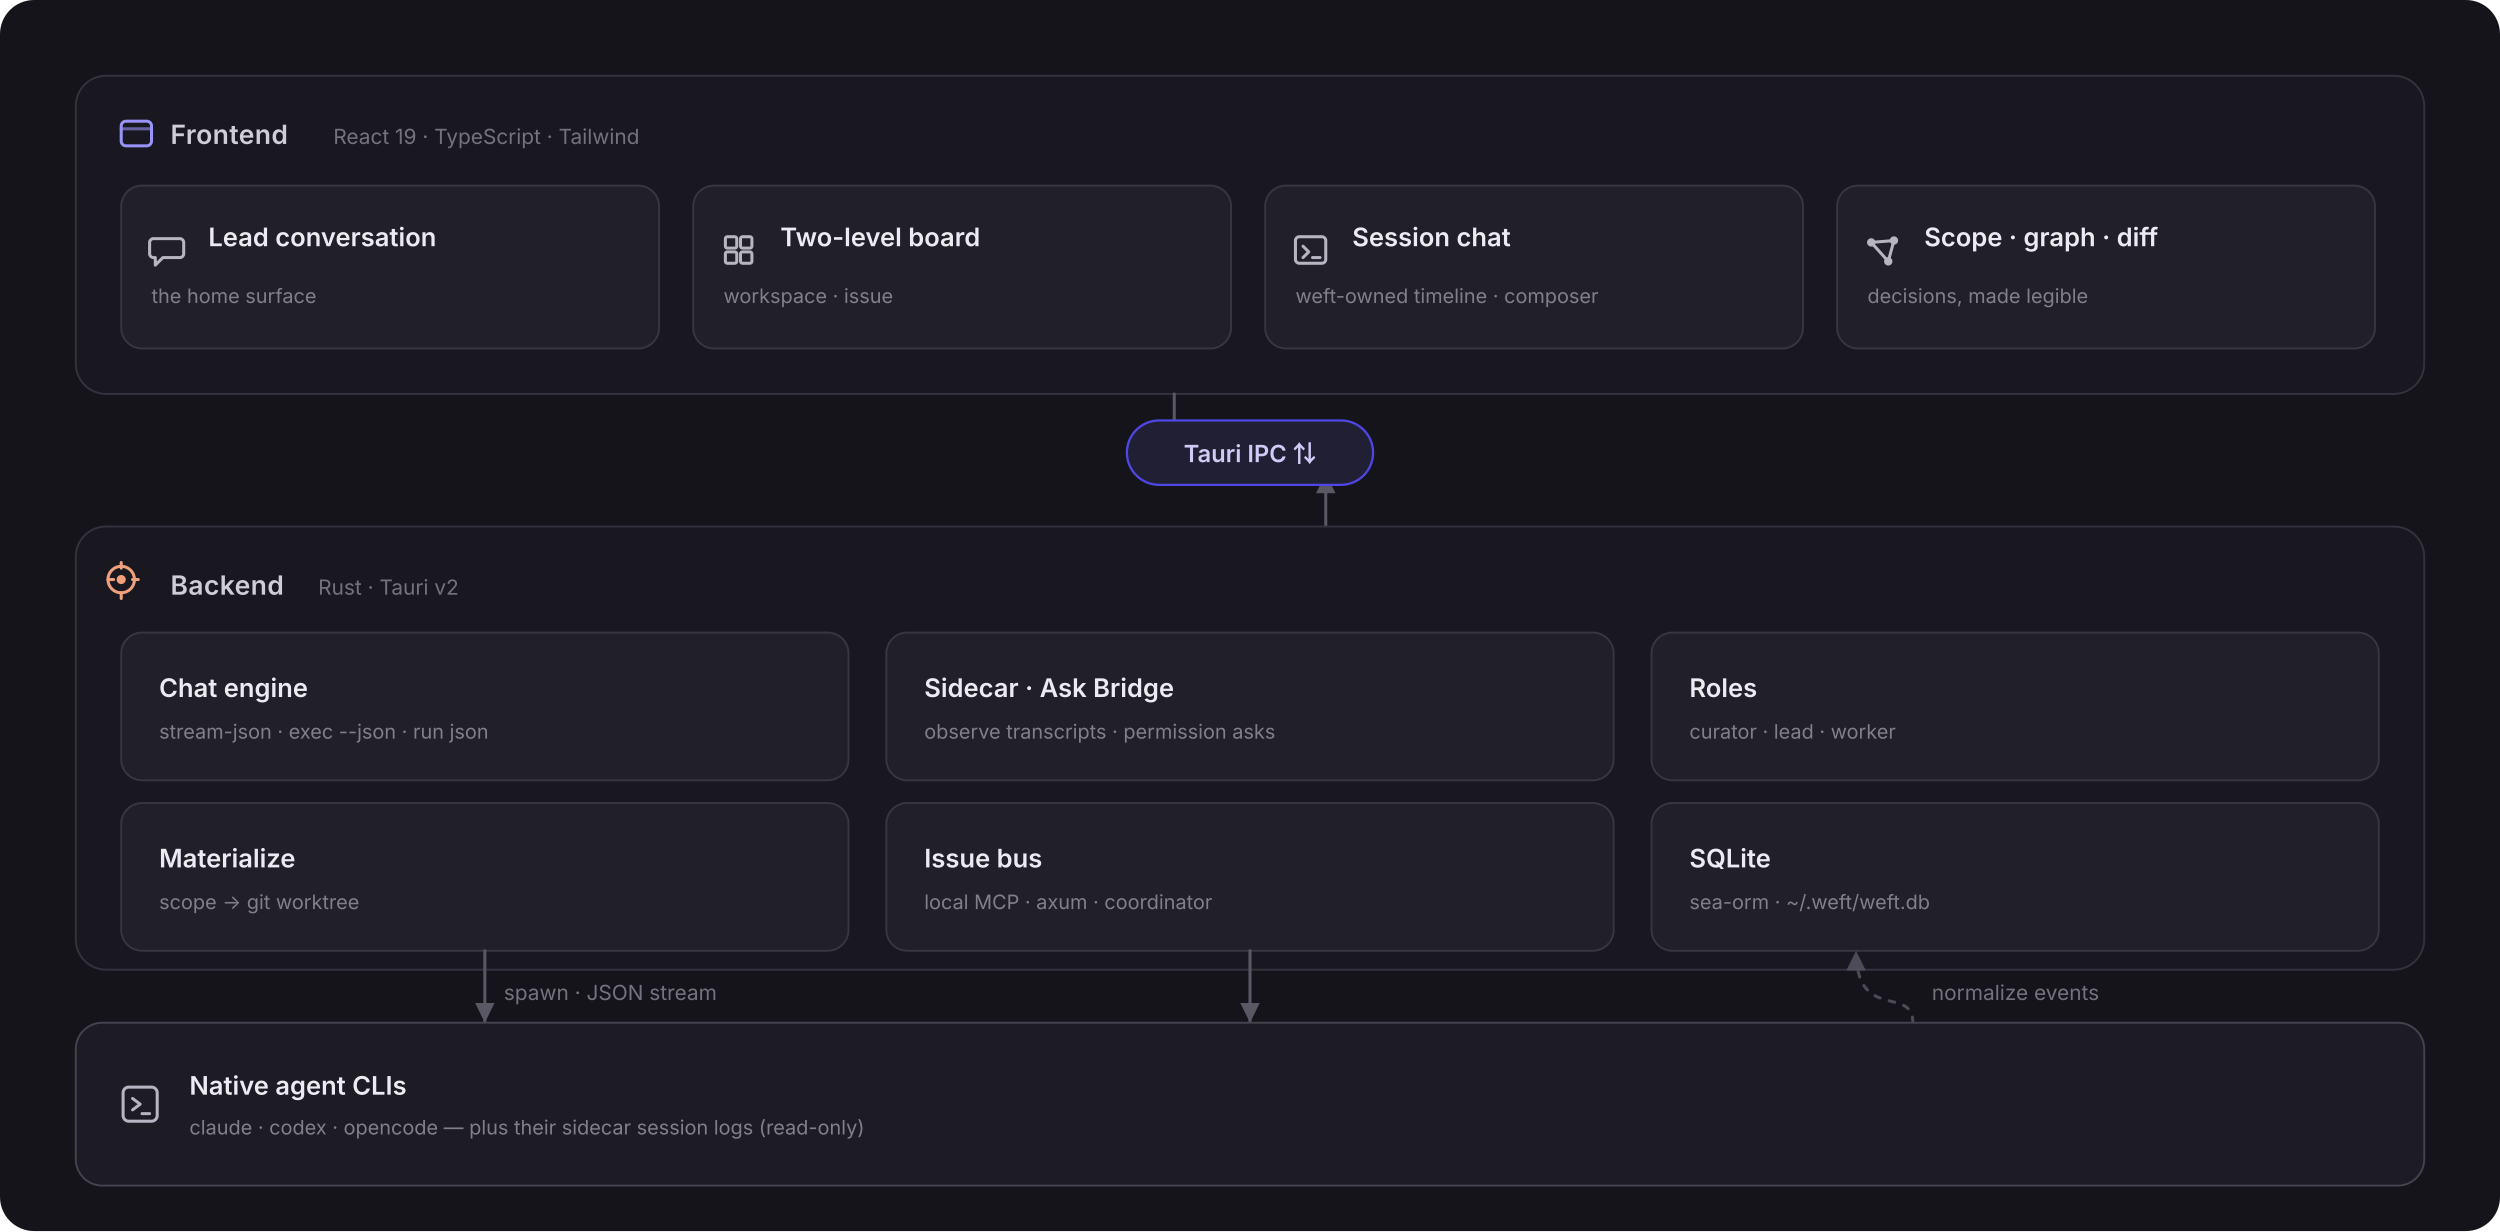
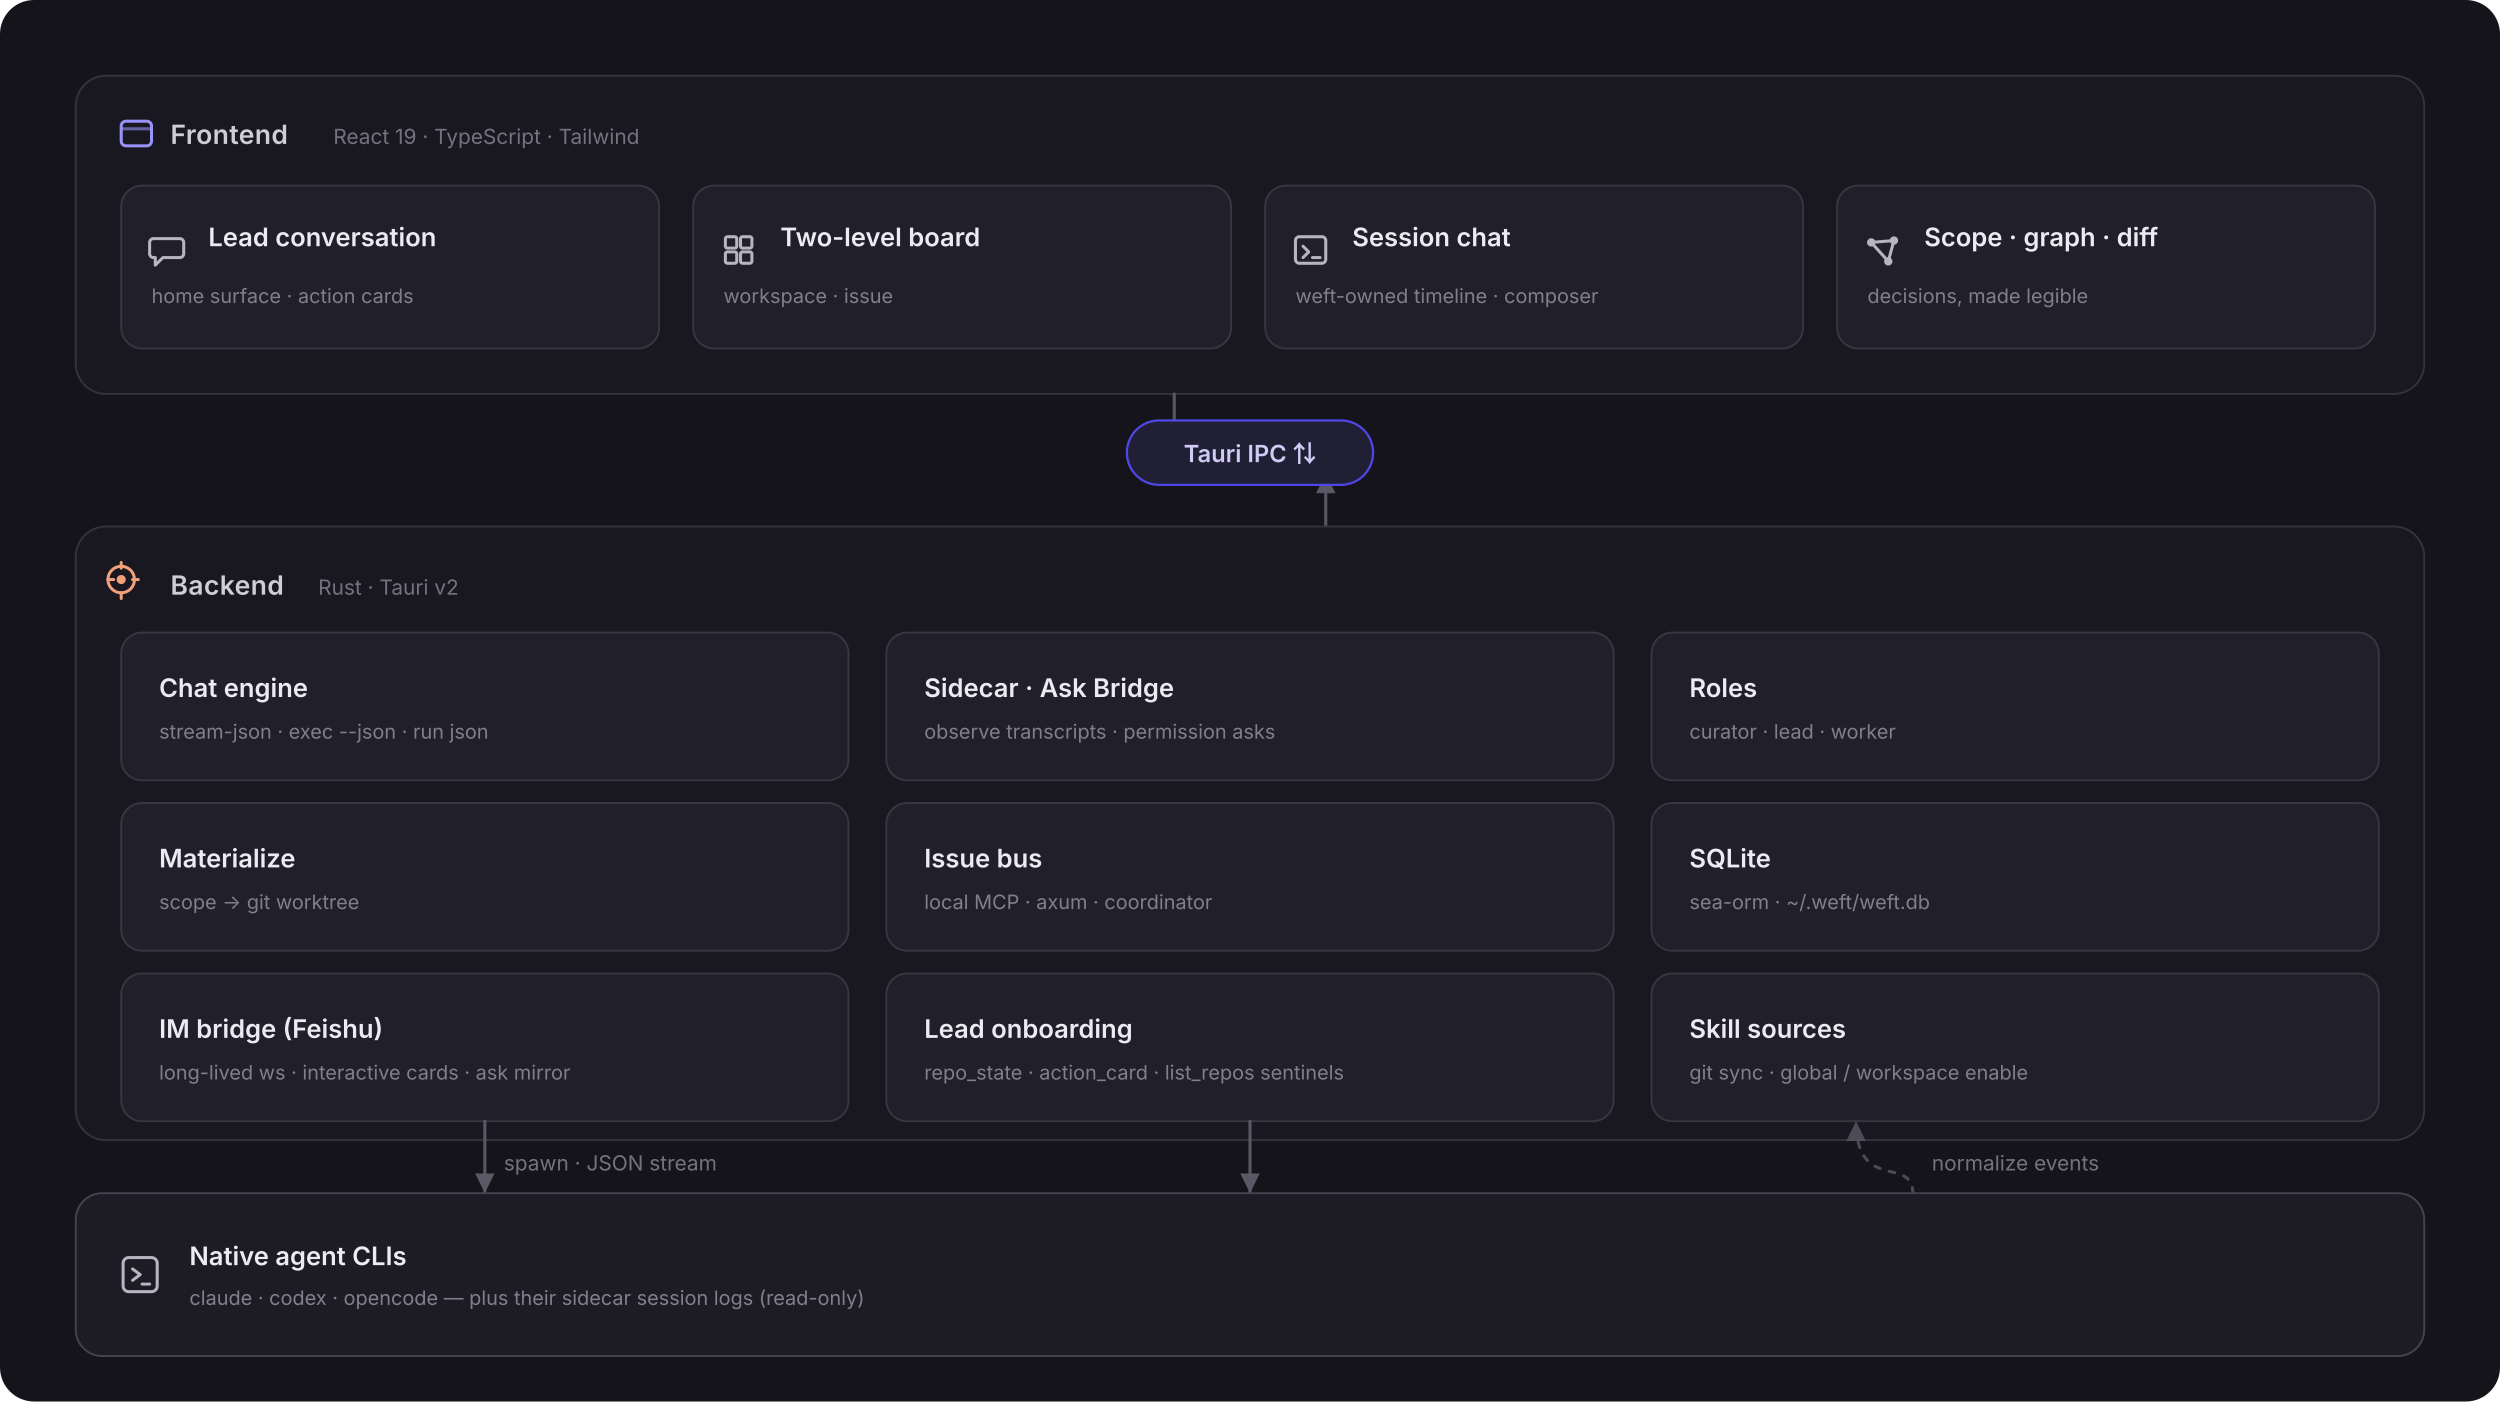
- <svg xmlns="http://www.w3.org/2000/svg" viewBox="0 0 1320 650" font-family="'Inter','SF Pro Display',-apple-system,'Segoe UI','PingFang SC','Noto Sans CJK SC',sans-serif">
+ <svg xmlns="http://www.w3.org/2000/svg" viewBox="0 0 1320 740" font-family="'Inter','SF Pro Display',-apple-system,'Segoe UI','PingFang SC','Noto Sans CJK SC',sans-serif">
  <defs>
    <marker id="a3" markerWidth="9" markerHeight="9" refX="6.5" refY="3.2" orient="auto">
      <path d="M0,0 L6.5,3.2 L0,6.4 z" fill="#5b5866" />
    </marker>
    <marker id="a3u" markerWidth="9" markerHeight="9" refX="6.5" refY="3.2" orient="auto">
      <path d="M0,0 L6.5,3.2 L0,6.4 z" fill="#5b5866" />
    </marker>
    <style>
      .ct{fill:#cfcdd6;font-size:14px;font-weight:600;letter-spacing:.2px}
      .cs{fill:#75727f;font-size:11px}
      .chip{fill:#211f29;stroke:#383640;stroke-width:1}
      .clbl{fill:#eceaf2;font-size:13.5px;font-weight:600}
      .csub{fill:#827f8c;font-size:10.5px}
      .gl{stroke-width:1.6;fill:none;stroke-linecap:round;stroke-linejoin:round}
      .pill{fill:#211f33;stroke:#4f46e5;stroke-width:1.2}
    </style>
  </defs>
-   <rect x="0" y="0" width="1320" height="650" rx="18" fill="#15141a" />
+   <rect x="0" y="0" width="1320" height="740" rx="18" fill="#15141a" />
  <rect x="40" y="40" width="1240" height="168" rx="16" fill="#191820" stroke="#34323d" />
  <g transform="translate(64,66)">
    <rect x="0" y="-2" width="16" height="13" rx="2.5" fill="none" stroke="#9a93f7" class="gl" />
    <path d="M0,2 h16" stroke="#9a93f7" class="gl" opacity=".6" />
  </g>
  <text class="ct" x="90" y="76">Frontend</text>
  <text class="cs" x="176" y="76">React 19 · TypeScript · Tailwind</text>
  <g>
    <rect class="chip" x="64" y="98" width="284" height="86" rx="11" />
    <g transform="translate(88,132)">
      <path class="gl" stroke="#b8b5c2" d="M-7,-6 h14 a2,2 0 0 1 2,2 v6 a2,2 0 0 1 -2,2 h-9 l-4,4 v-4 h-1 a2,2 0 0 1 -2,-2 v-6 a2,2 0 0 1 2,-2 z" />
    </g>
    <text class="clbl" x="110" y="130">Lead conversation</text>
-     <text class="csub" x="80" y="160">the home surface</text>
+     <text class="csub" x="80" y="160">home surface · action cards</text>
  </g>
  <g>
    <rect class="chip" x="366" y="98" width="284" height="86" rx="11" />
    <g transform="translate(390,132)" class="gl" stroke="#b8b5c2">
      <rect x="-7" y="-7" width="6" height="6" rx="1" />
      <rect x="1" y="-7" width="6" height="6" rx="1" />
      <rect x="-7" y="1" width="6" height="6" rx="1" />
      <rect x="1" y="1" width="6" height="6" rx="1" />
    </g>
    <text class="clbl" x="412" y="130">Two-level board</text>
    <text class="csub" x="382" y="160">workspace · issue</text>
  </g>
  <g>
    <rect class="chip" x="668" y="98" width="284" height="86" rx="11" />
    <g transform="translate(692,132)" class="gl" stroke="#b8b5c2">
      <rect x="-8" y="-7" width="16" height="14" rx="2" />
      <path d="M-4,-2 l3,3 l-3,3" />
      <path d="M1,4 h4" />
    </g>
    <text class="clbl" x="714" y="130">Session chat</text>
    <text class="csub" x="684" y="160">weft-owned timeline · composer</text>
  </g>
  <g>
    <rect class="chip" x="970" y="98" width="284" height="86" rx="11" />
    <g transform="translate(994,132)" class="gl" stroke="#b8b5c2">
      <circle cx="-6" cy="-4" r="2.2" fill="#b8b5c2" stroke="none" />
      <circle cx="6" cy="-5" r="2.2" fill="#b8b5c2" stroke="none" />
      <circle cx="3" cy="6" r="2.2" fill="#b8b5c2" stroke="none" />
      <path d="M-6,-4 L6,-5 M6,-5 L3,6 M-6,-4 L3,6" />
    </g>
    <text class="clbl" x="1016" y="130">Scope · graph · diff</text>
    <text class="csub" x="986" y="160">decisions, made legible</text>
  </g>
  <path class="gl" d="M620,208 V236" stroke="#5b5866" marker-end="url(#a3)" />
  <path class="gl" d="M700,278 V250" stroke="#5b5866" marker-end="url(#a3u)" />
  <rect class="pill" x="595" y="222" width="130" height="34" rx="17" />
  <text x="660" y="244" text-anchor="middle" fill="#cfcbf6" font-size="12.5" font-weight="600">Tauri IPC ⇅</text>
-   <rect x="40" y="278" width="1240" height="234" rx="16" fill="#191820" stroke="#34323d" />
+   <rect x="40" y="278" width="1240" height="324" rx="16" fill="#191820" stroke="#34323d" />
  <g transform="translate(64,304)" class="gl" stroke="#f0a07a">
    <circle cx="0" cy="2" r="7" />
    <circle cx="0" cy="2" r="2.4" fill="#f0a07a" stroke="none" />
    <path d="M0,-7 v3 M0,9 v3 M-7,2 h3 M9,2 h-3" />
  </g>
  <text class="ct" x="90" y="314">Backend</text>
  <text class="cs" x="168" y="314">Rust · Tauri v2</text>
  <g>
    <rect class="chip" x="64" y="334" width="384" height="78" rx="11" />
    <text class="clbl" x="84" y="368">Chat engine</text>
    <text class="csub" x="84" y="390">stream-json · exec --json · run json</text>
  </g>
  <g>
    <rect class="chip" x="468" y="334" width="384" height="78" rx="11" />
    <text class="clbl" x="488" y="368">Sidecar · Ask Bridge</text>
    <text class="csub" x="488" y="390">observe transcripts · permission asks</text>
  </g>
  <g>
    <rect class="chip" x="872" y="334" width="384" height="78" rx="11" />
    <text class="clbl" x="892" y="368">Roles</text>
    <text class="csub" x="892" y="390">curator · lead · worker</text>
  </g>
  <g>
    <rect class="chip" x="64" y="424" width="384" height="78" rx="11" />
    <text class="clbl" x="84" y="458">Materialize</text>
    <text class="csub" x="84" y="480">scope → git worktree</text>
  </g>
  <g>
    <rect class="chip" x="468" y="424" width="384" height="78" rx="11" />
    <text class="clbl" x="488" y="458">Issue bus</text>
    <text class="csub" x="488" y="480">local MCP · axum · coordinator</text>
  </g>
  <g>
    <rect class="chip" x="872" y="424" width="384" height="78" rx="11" />
    <text class="clbl" x="892" y="458">SQLite</text>
    <text class="csub" x="892" y="480">sea-orm · ~/.weft/weft.db</text>
  </g>
-   <path class="gl" d="M256,502 V540" stroke="#5b5866" marker-end="url(#a3)" />
-   <text class="cs" x="266" y="528" fill="#75727f">spawn · JSON stream</text>
-   <path class="gl" d="M660,502 V540" stroke="#5b5866" marker-end="url(#a3)" />
-   <path class="gl" d="M1010,540 C1010,520 980,540 980,502" stroke="#5b5866" stroke-dasharray="3 5" opacity=".8" marker-end="url(#a3u)" />
-   <text class="cs" x="1020" y="528" fill="#75727f">normalize events</text>
-   <rect x="40" y="540" width="1240" height="86" rx="14" fill="#1d1b24" stroke="#46424f" />
-   <g transform="translate(74,583)" class="gl" stroke="#b8b5c2">
+   <g>
+     <rect class="chip" x="64" y="514" width="384" height="78" rx="11" />
+     <text class="clbl" x="84" y="548">IM bridge (Feishu)</text>
+     <text class="csub" x="84" y="570">long-lived ws · interactive cards · ask mirror</text>
+   </g>
+   <g>
+     <rect class="chip" x="468" y="514" width="384" height="78" rx="11" />
+     <text class="clbl" x="488" y="548">Lead onboarding</text>
+     <text class="csub" x="488" y="570">repo_state · action_card · list_repos sentinels</text>
+   </g>
+   <g>
+     <rect class="chip" x="872" y="514" width="384" height="78" rx="11" />
+     <text class="clbl" x="892" y="548">Skill sources</text>
+     <text class="csub" x="892" y="570">git sync · global / workspace enable</text>
+   </g>
+   <path class="gl" d="M256,592 V630" stroke="#5b5866" marker-end="url(#a3)" />
+   <text class="cs" x="266" y="618" fill="#75727f">spawn · JSON stream</text>
+   <path class="gl" d="M660,592 V630" stroke="#5b5866" marker-end="url(#a3)" />
+   <path class="gl" d="M1010,630 C1010,610 980,630 980,592" stroke="#5b5866" stroke-dasharray="3 5" opacity=".8" marker-end="url(#a3u)" />
+   <text class="cs" x="1020" y="618" fill="#75727f">normalize events</text>
+   <rect x="40" y="630" width="1240" height="86" rx="14" fill="#1d1b24" stroke="#46424f" />
+   <g transform="translate(74,673)" class="gl" stroke="#b8b5c2">
    <rect x="-9" y="-9" width="18" height="18" rx="3" />
    <path d="M-4,-3 l4,3 l-4,3" />
    <path d="M1,5 h4" />
  </g>
-   <text class="clbl" x="100" y="578" font-size="14.5">Native agent CLIs</text>
-   <text class="csub" x="100" y="599" font-size="11">claude · codex · opencode — plus their sidecar session logs (read-only)</text>
+   <text class="clbl" x="100" y="668" font-size="14.5">Native agent CLIs</text>
+   <text class="csub" x="100" y="689" font-size="11">claude · codex · opencode — plus their sidecar session logs (read-only)</text>
</svg>
